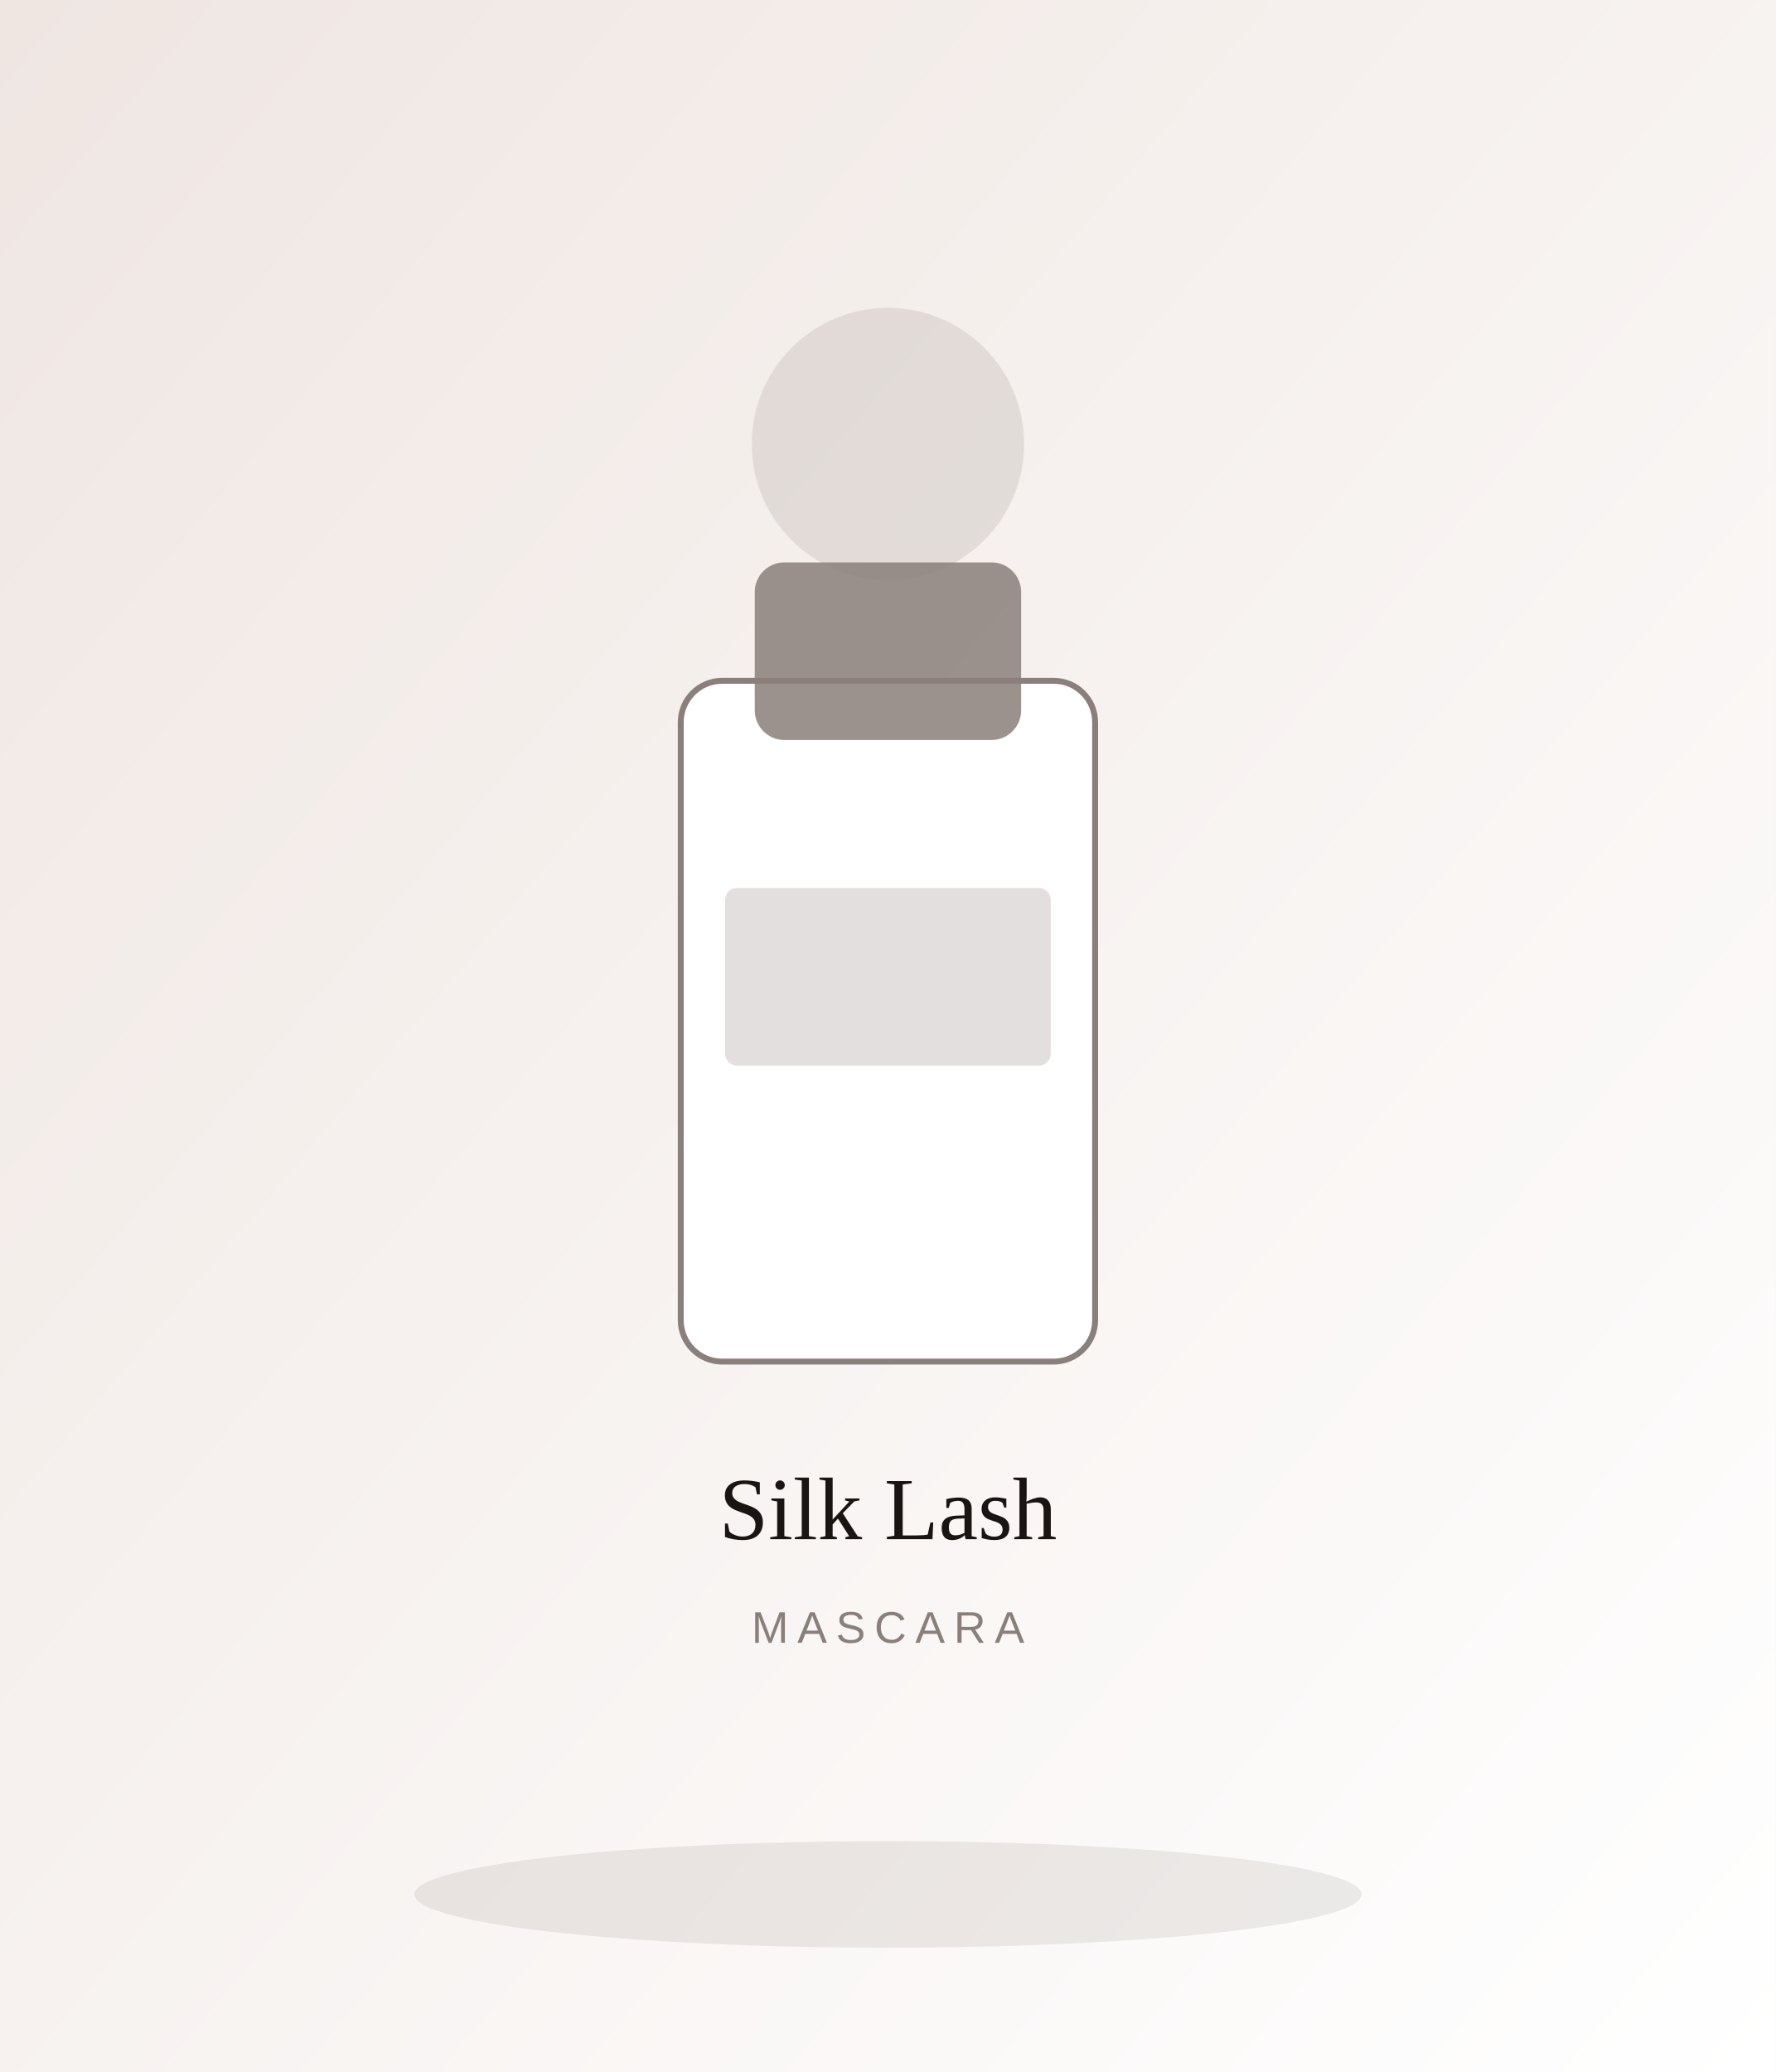
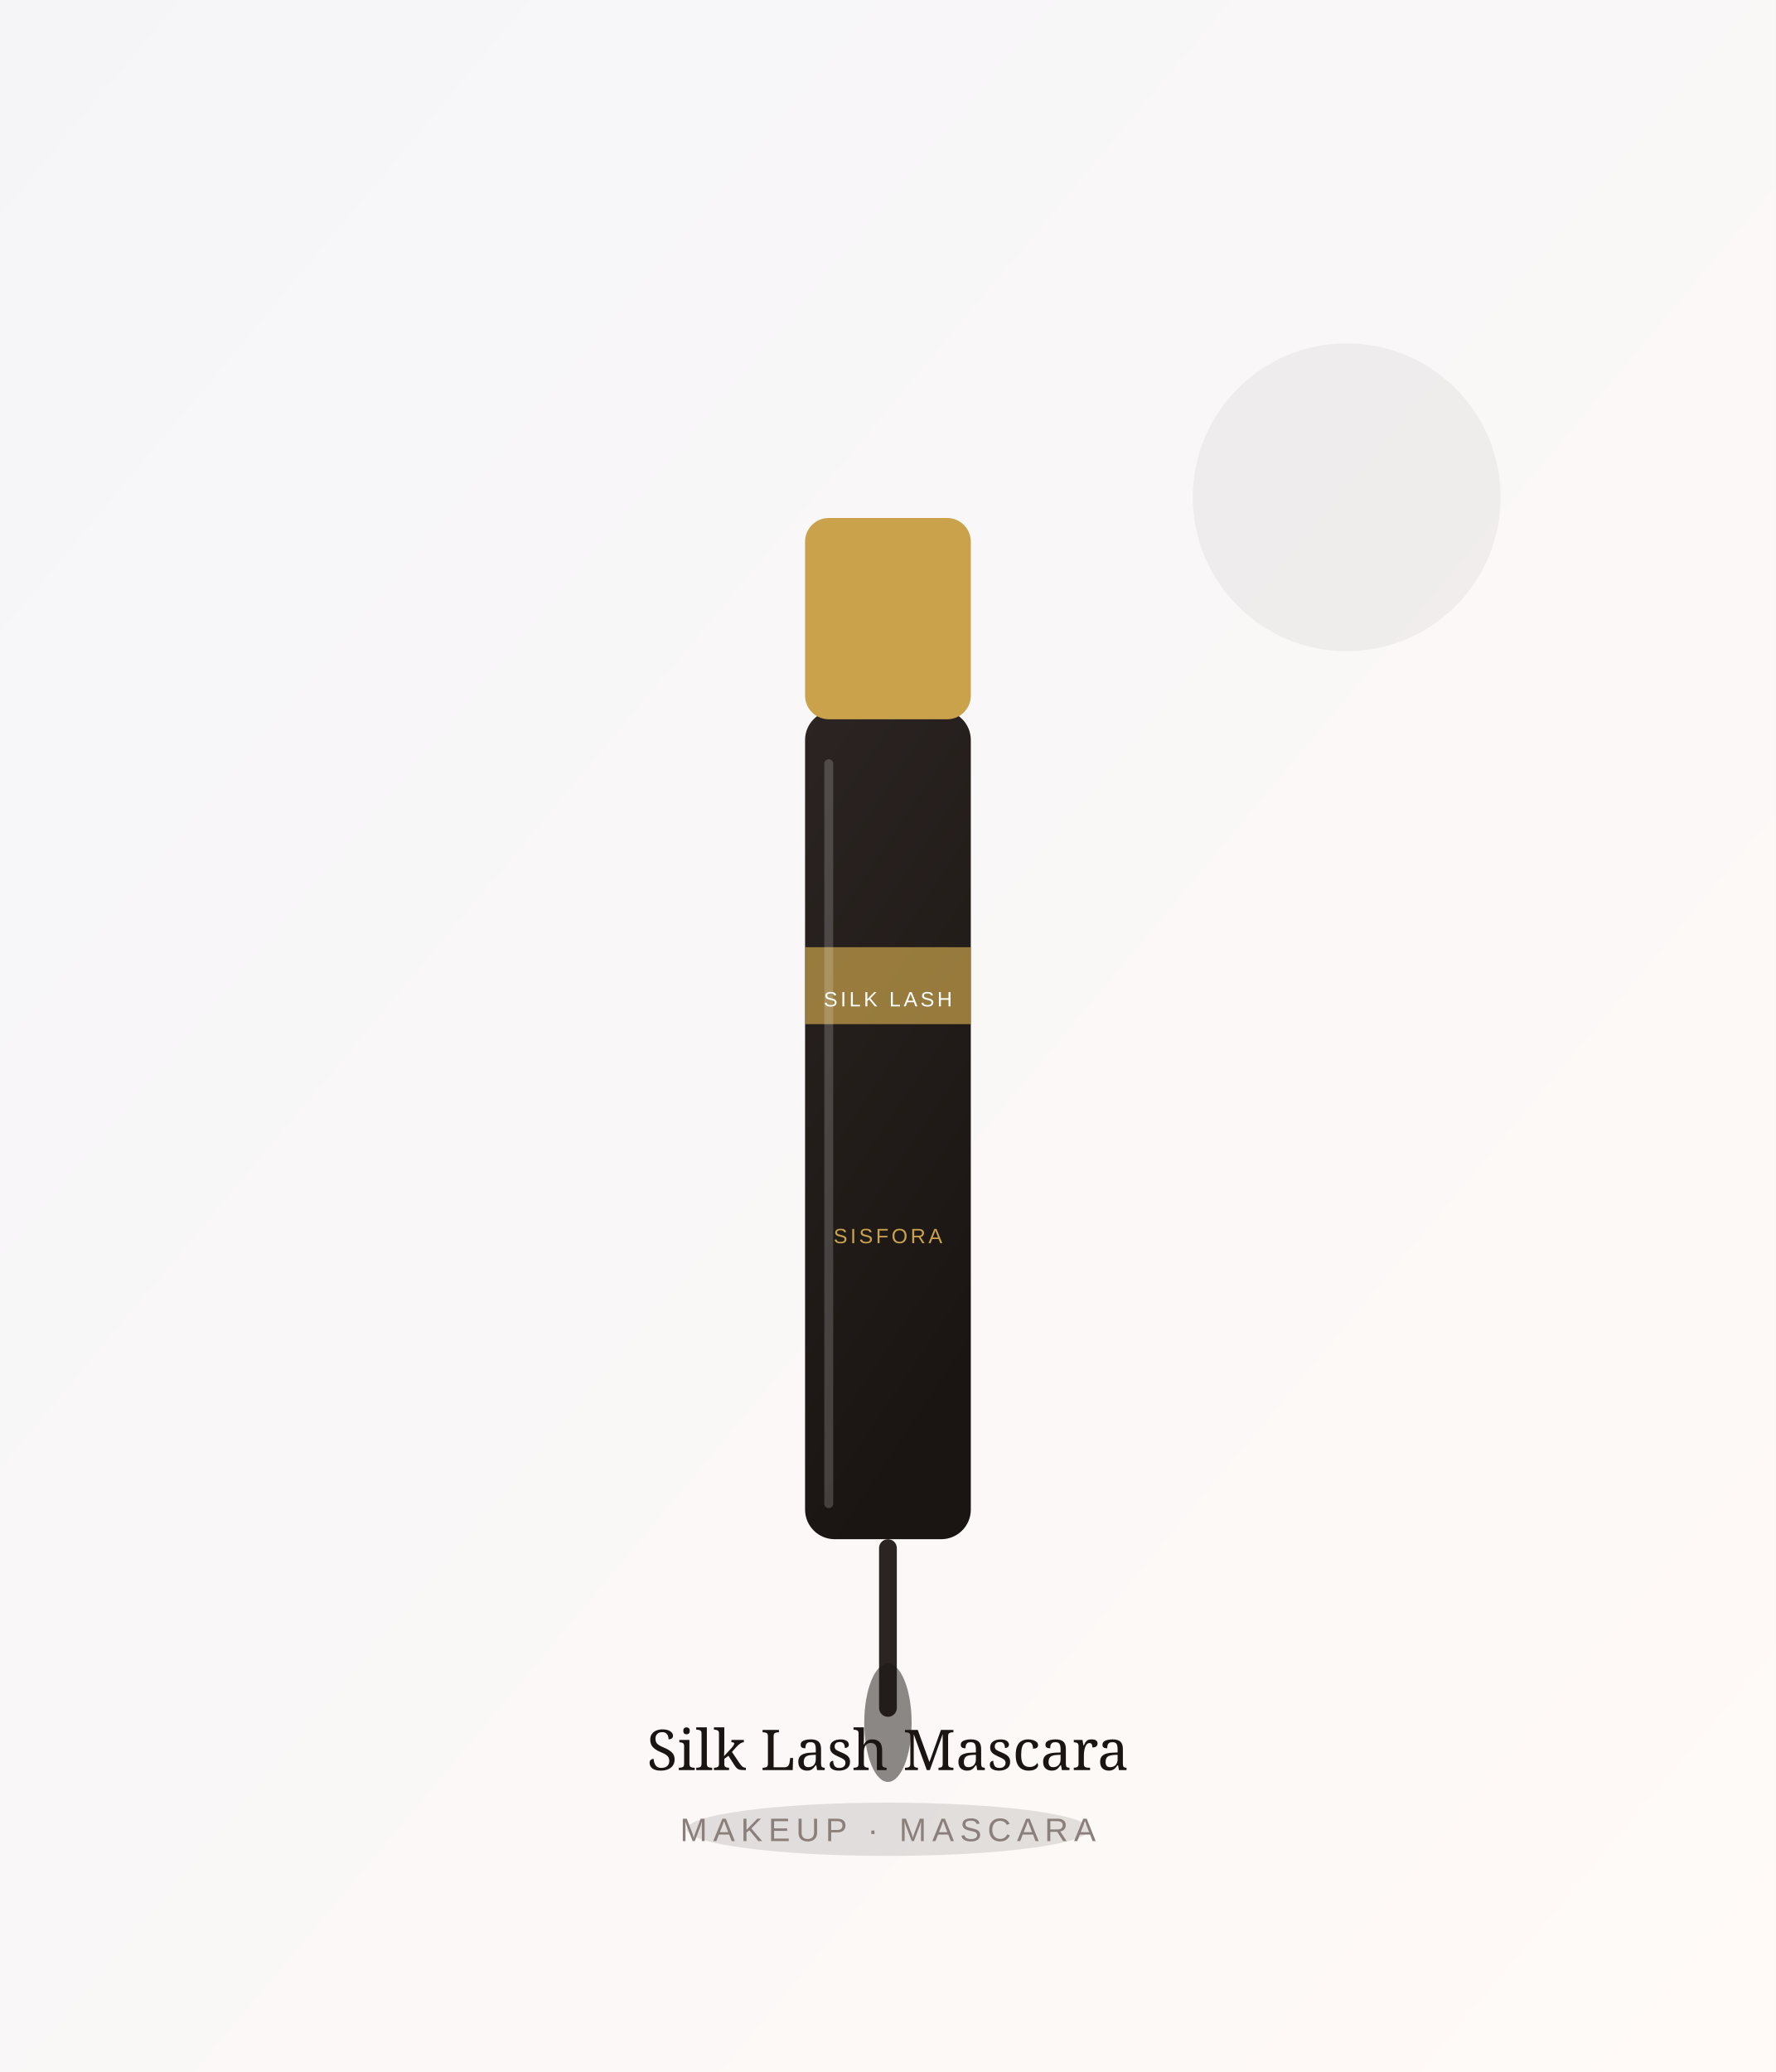
<svg xmlns="http://www.w3.org/2000/svg" width="600" height="700" viewBox="0 0 600 700">
  <defs>
-     <linearGradient id="g" x1="0" y1="0" x2="1" y2="1">
-       <stop offset="0%" stop-color="#efe6e2" />
-       <stop offset="100%" stop-color="#ffffff" />
+     <linearGradient id="bg11" x1="0" y1="0" x2="1" y2="1">
+       <stop offset="0%" stop-color="#f5f5f8" />
+       <stop offset="100%" stop-color="#fffaf7" />
+     </linearGradient>
+     <linearGradient id="mas11" x1="0" y1="0" x2="0.3" y2="1">
+       <stop offset="0%" stop-color="#2b2422" />
+       <stop offset="100%" stop-color="#1a1512" />
    </linearGradient>
  </defs>
-   <rect width="600" height="700" fill="url(#g)" />
-   <ellipse cx="300" cy="640" rx="160" ry="18" fill="#8a7f7a" opacity="0.15" />
-   <rect x="230" y="230" width="140" height="230" rx="14" fill="#ffffff" stroke="#8a7f7a" stroke-width="2" />
-   <rect x="255" y="190" width="90" height="60" rx="10" fill="#8a7f7a" opacity="0.85" />
-   <rect x="245" y="300" width="110" height="60" rx="4" fill="#8a7f7a" opacity="0.25" />
-   <circle cx="300" cy="150" r="46" fill="#8a7f7a" opacity="0.18" />
-   <text x="300" y="520" font-family="Georgia, 'Times New Roman', serif" font-size="30" fill="#1a1512" text-anchor="middle">Silk Lash</text>
-   <text x="300" y="555" font-family="Arial, sans-serif" font-size="15" letter-spacing="3" fill="#8a7f7a" text-anchor="middle">MASCARA</text>
+   <rect width="600" height="700" fill="url(#bg11)" />
+   <ellipse cx="300" cy="618" rx="68" ry="9" fill="#1a1512" opacity="0.12" />
+   <rect x="272" y="240" width="56" height="280" rx="10" fill="url(#mas11)" />
+   <rect x="272" y="320" width="56" height="26" rx="0" fill="#c9a24b" opacity="0.7" />
+   <text x="300" y="340" font-family="Arial,sans-serif" font-size="7" fill="#fff" text-anchor="middle" letter-spacing="1">SILK LASH</text>
+   <rect x="272" y="175" width="56" height="68" rx="8" fill="#c9a24b" />
+   <rect x="297" y="520" width="6" height="60" rx="3" fill="#2b2422" />
+   <ellipse cx="300" cy="582" rx="8" ry="20" fill="#1a1512" opacity="0.5" />
+   <text x="300" y="420" font-family="Arial,sans-serif" font-size="7" fill="#c9a24b" text-anchor="middle" letter-spacing="1">SISFORA</text>
+   <line x1="280" y1="258" x2="280" y2="508" stroke="white" stroke-width="3" stroke-linecap="round" opacity="0.18" />
+   <circle cx="455" cy="168" r="52" fill="#1a1512" opacity="0.05" />
+   <text x="300" y="598" font-family="Georgia,serif" font-size="19" fill="#1a1512" text-anchor="middle">Silk Lash Mascara</text>
+   <text x="300" y="622" font-family="Arial,sans-serif" font-size="11" letter-spacing="2" fill="#8a7f7a" text-anchor="middle">MAKEUP · MASCARA</text>
</svg>
